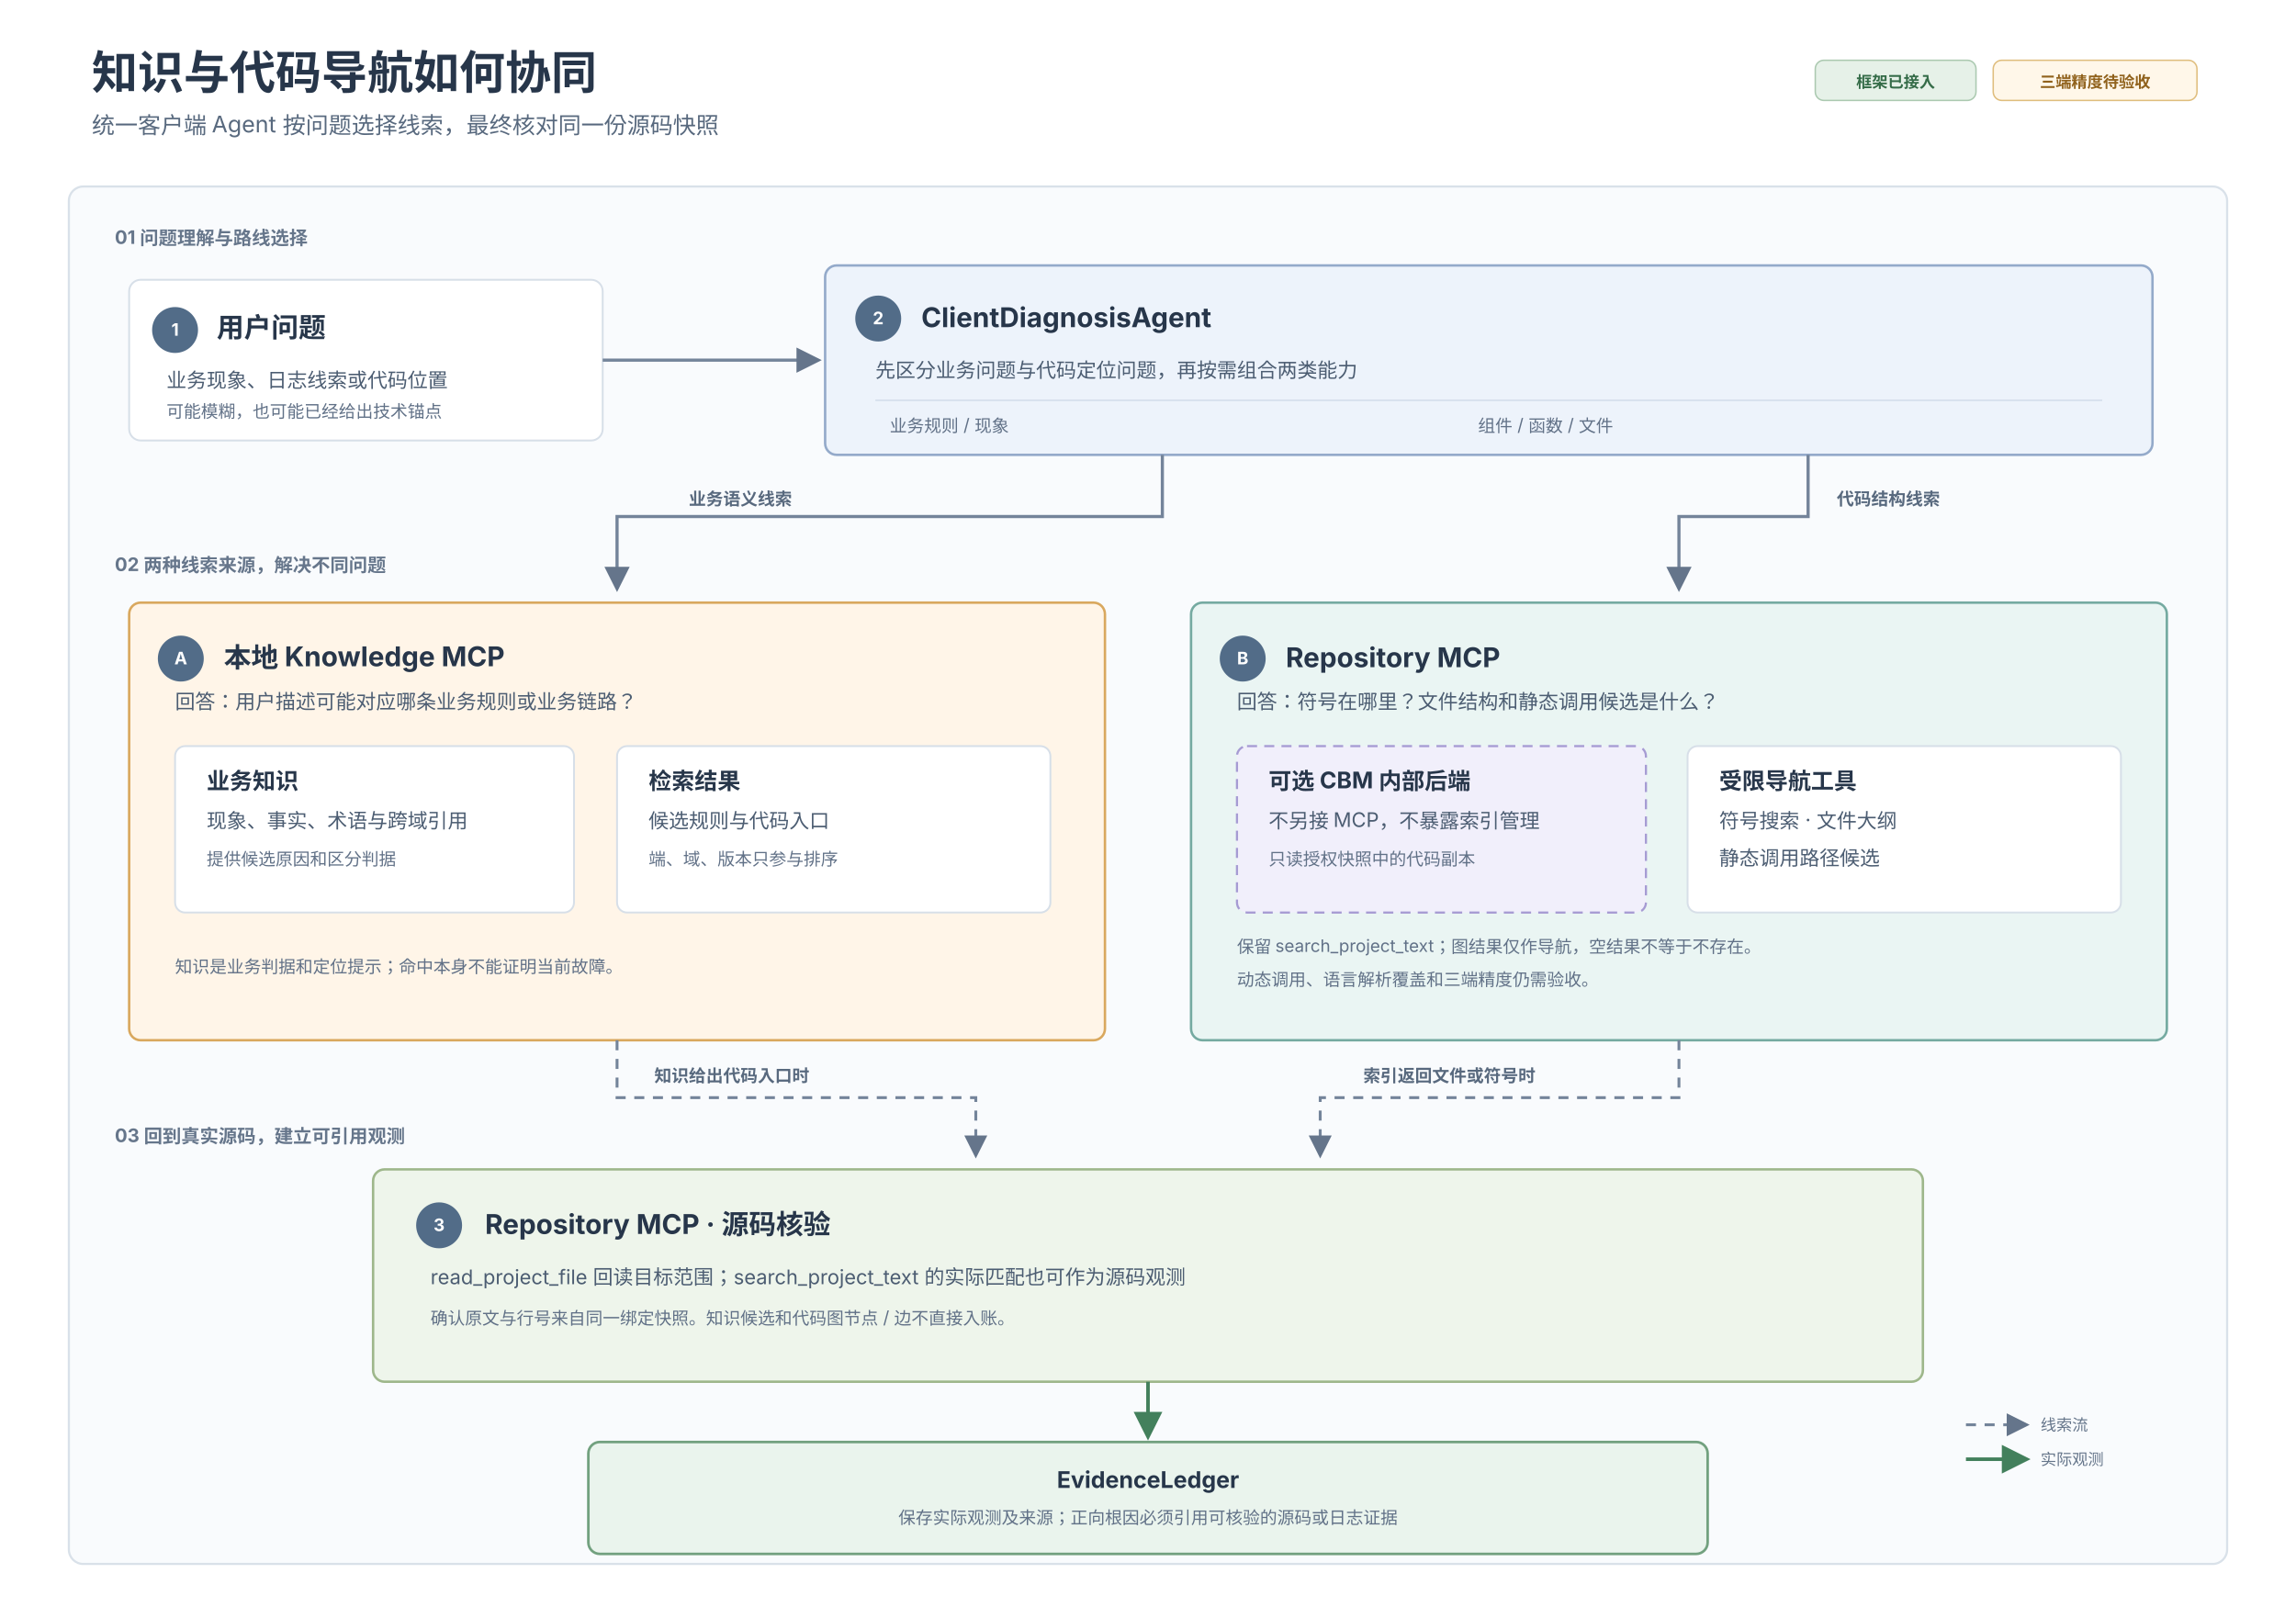
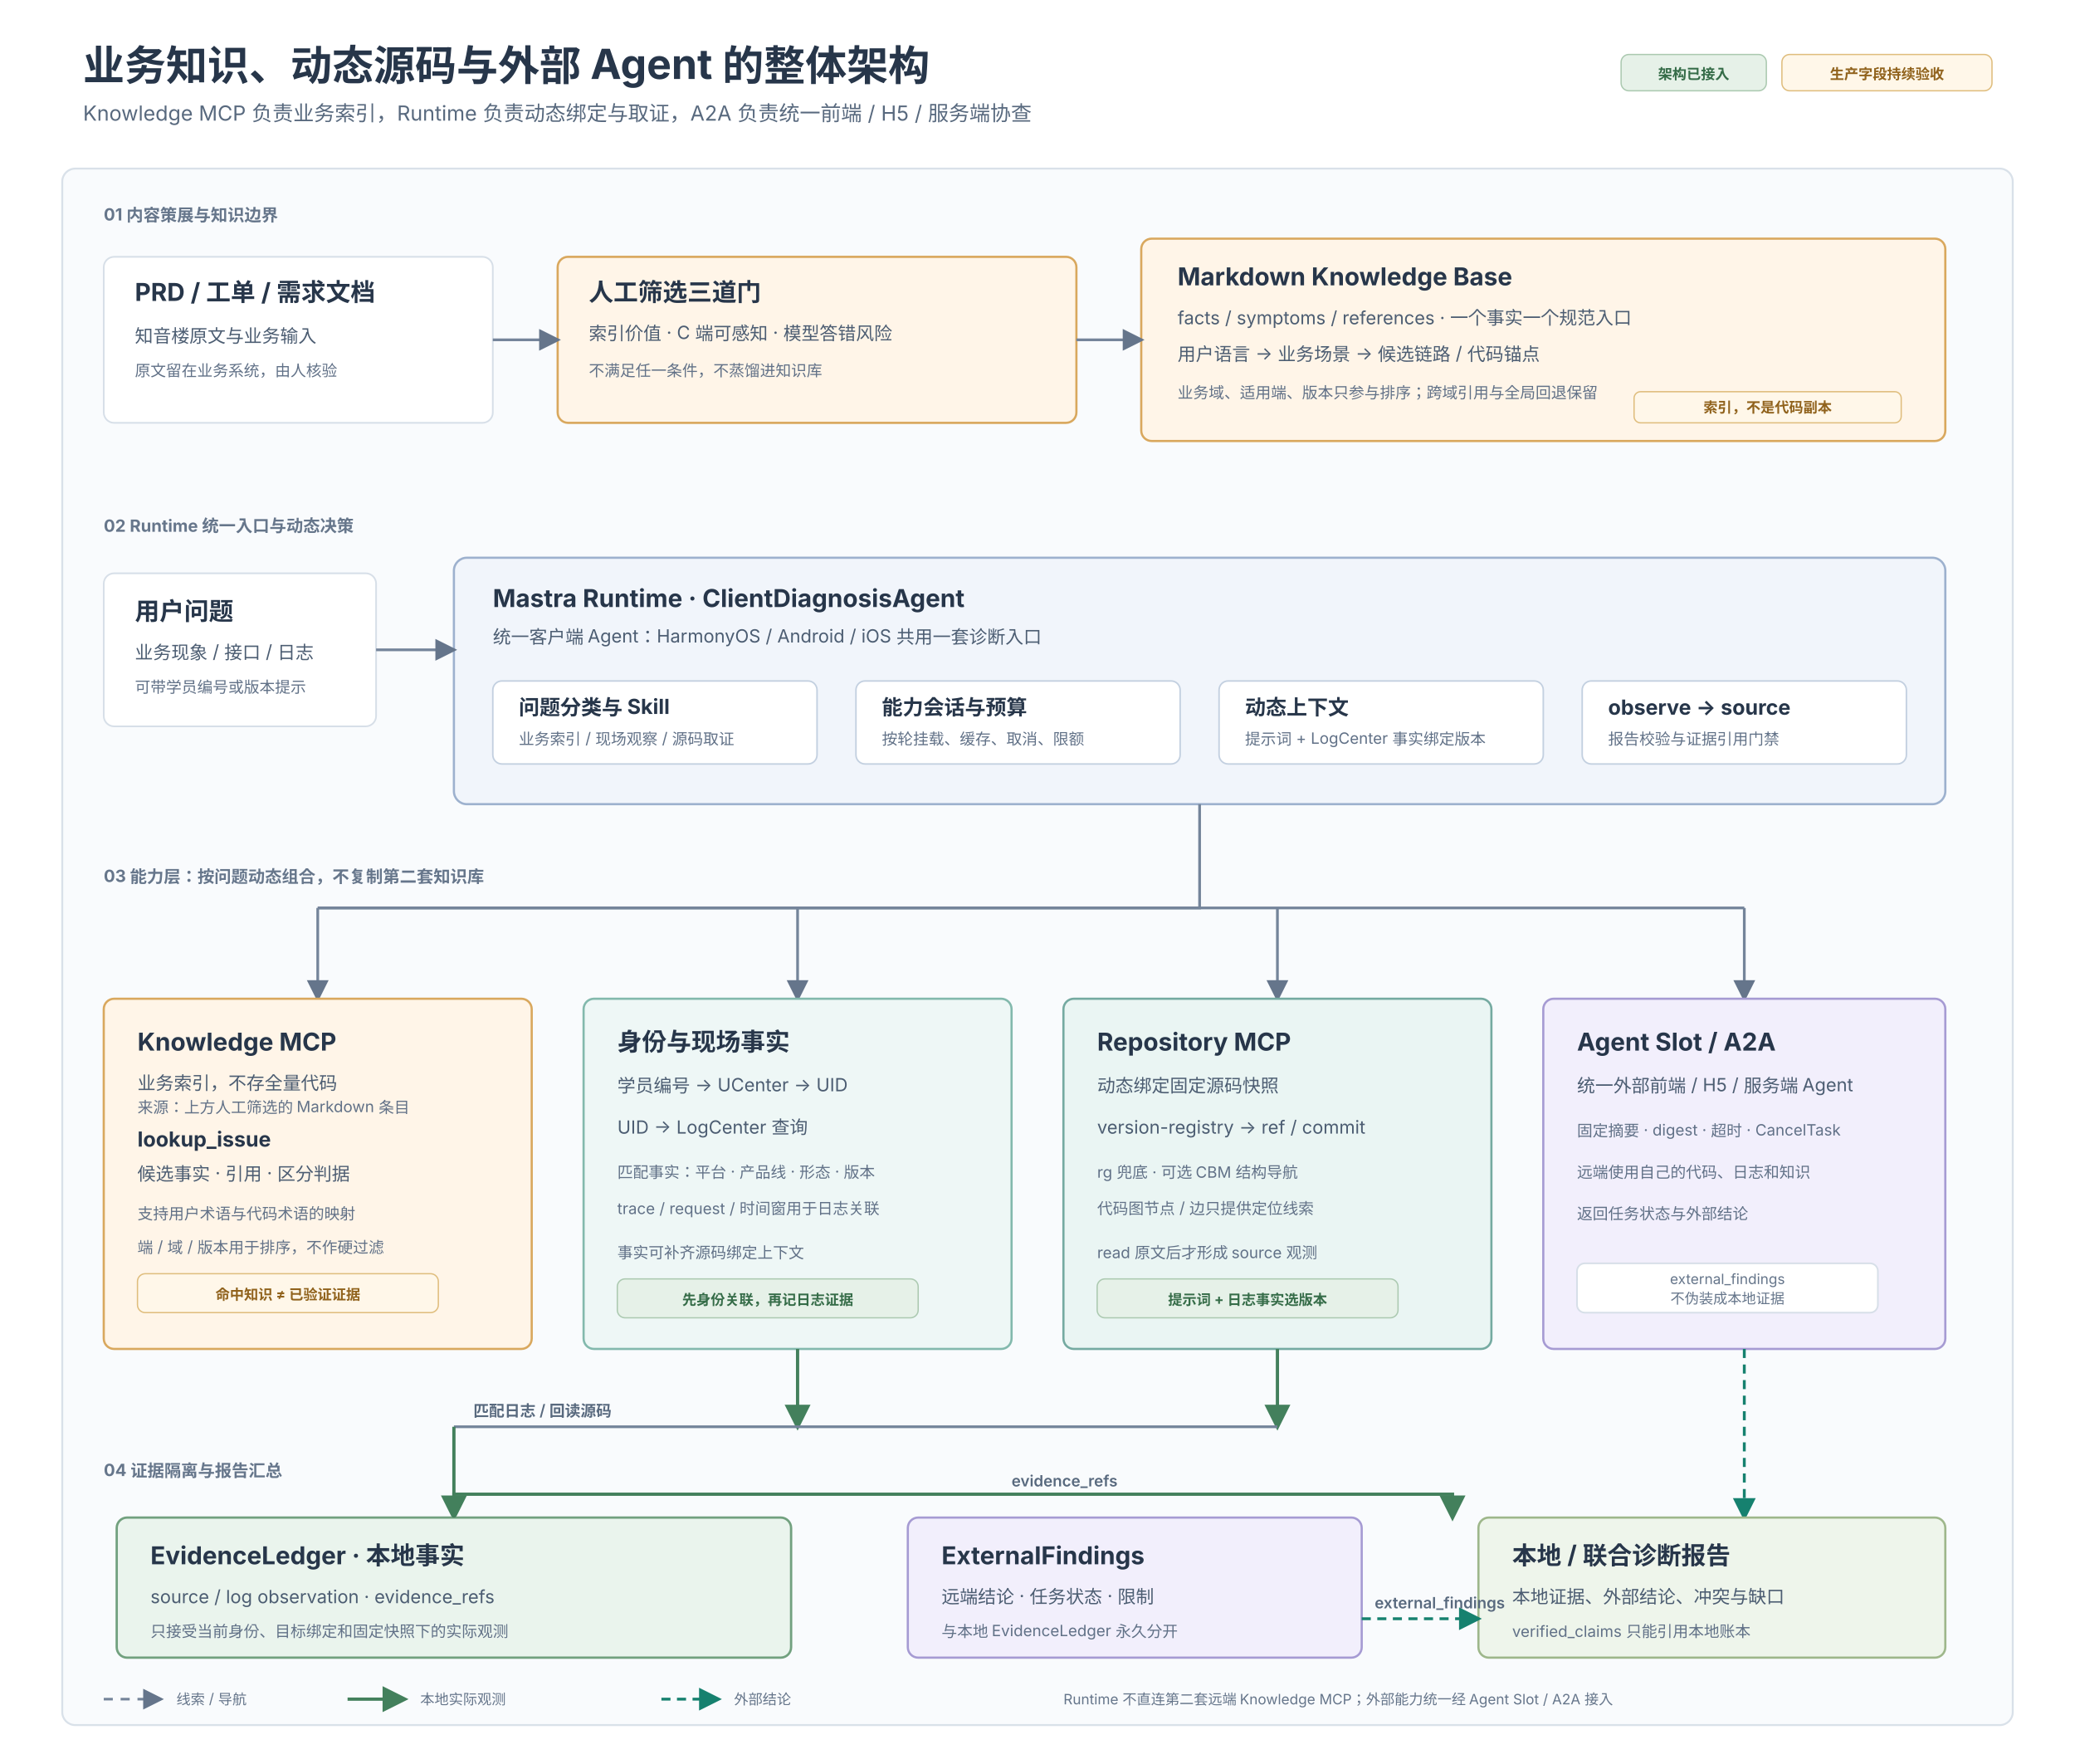
- <svg xmlns="http://www.w3.org/2000/svg" viewBox="0 0 1600 1120" role="img" aria-labelledby="title description">
+ <svg xmlns="http://www.w3.org/2000/svg" viewBox="0 0 1600 1360" role="img" aria-labelledby="title description">
  <defs>
    <marker id="arrow" viewBox="0 0 10 10" refX="8.5" refY="5" markerWidth="8" markerHeight="8" orient="auto">
      <path d="M 0 0 L 10 5 L 0 10 z" fill="#65758b" />
    </marker>
    <marker id="arrow-green" viewBox="0 0 10 10" refX="8.5" refY="5" markerWidth="8" markerHeight="8" orient="auto">
      <path d="M 0 0 L 10 5 L 0 10 z" fill="#43805c" />
+     </marker>
+     <marker id="arrow-teal" viewBox="0 0 10 10" refX="8.5" refY="5" markerWidth="8" markerHeight="8" orient="auto">
+       <path d="M 0 0 L 10 5 L 0 10 z" fill="#16816f" />
    </marker>
    <style>
      text { font-family: -apple-system, BlinkMacSystemFont, "PingFang SC", "Microsoft YaHei", sans-serif; fill: #27364a; }
      .title { font-size: 32px; font-weight: 700; }
      .subtitle { font-size: 16px; fill: #58697e; }
      .eyebrow { font-size: 13px; font-weight: 700; fill: #66768b; }
      .heading { font-size: 19px; font-weight: 700; }
      .heading-small { font-size: 16px; font-weight: 700; }
      .body { font-size: 14px; fill: #4c5d72; }
      .small { font-size: 12px; fill: #617187; }
      .tiny { font-size: 11px; fill: #65758a; }
      .frame { fill: #f9fbfd; stroke: #d9e1e9; stroke-width: 1.5; }
-       .runtime { fill: #edf3fb; stroke: #94aaca; stroke-width: 1.7; }
+       .runtime-frame { fill: #f1f5fb; stroke: #9db1ce; stroke-width: 1.7; }
      .knowledge { fill: #fff5e8; stroke: #d9a85e; stroke-width: 1.7; }
+       .observability { fill: #eef7f6; stroke: #83b9ad; stroke-width: 1.7; }
      .code { fill: #eaf5f3; stroke: #75aaa1; stroke-width: 1.7; }
-       .index { fill: #f1effb; stroke: #a69bd3; stroke-width: 1.5; stroke-dasharray: 7 5; }
+       .external { fill: #f2effc; stroke: #a69bd3; stroke-width: 1.7; }
      .source { fill: #eef5eb; stroke: #9eb78b; stroke-width: 1.7; }
      .ledger { fill: #eaf4ed; stroke: #72a17f; stroke-width: 1.8; }
      .white { fill: #fff; stroke: #d7dfe8; stroke-width: 1.3; }
-       .route { fill: none; stroke: #74849a; stroke-width: 2.2; marker-end: url(#arrow); }
-       .hint-route { fill: none; stroke: #74849a; stroke-width: 2; stroke-dasharray: 7 6; marker-end: url(#arrow); }
+       .mini { fill: #fff; stroke: #c3d0e0; stroke-width: 1.2; }
+       .route { fill: none; stroke: #74849a; stroke-width: 2.1; marker-end: url(#arrow); }
+       .route-dashed { fill: none; stroke: #74849a; stroke-width: 2; stroke-dasharray: 7 6; marker-end: url(#arrow); }
+       .bus { fill: none; stroke: #74849a; stroke-width: 2.1; }
      .evidence-route { fill: none; stroke: #43805c; stroke-width: 2.5; marker-end: url(#arrow-green); }
+       .external-route { fill: none; stroke: #16816f; stroke-width: 2.2; stroke-dasharray: 7 5; marker-end: url(#arrow-teal); }
      .route-label { font-size: 12px; font-weight: 600; fill: #58697e; }
      .tag { fill: #e6f1e8; stroke: #abc9b0; }
      .tag-text { font-size: 11px; font-weight: 700; fill: #356c48; }
      .tag-outline { fill: #fff7e9; stroke: #dfbd7d; }
      .tag-outline-text { font-size: 11px; font-weight: 700; fill: #90621c; }
-       .number { fill: #526c88; }
-       .number-text { font-size: 12px; font-weight: 700; fill: #fff; }
    </style>
  </defs>
-   <rect width="1600" height="1120" fill="#fff" />
-   <text x="64" y="62" class="title">知识与代码导航如何协同</text>
-   <text x="64" y="93" class="subtitle">统一客户端 Agent 按问题选择线索，最终核对同一份源码快照</text>
-   <g transform="translate(1265 42)">
+   <rect width="1600" height="1360" fill="#fff" />
+   <text x="64" y="62" class="title">业务知识、动态源码与外部 Agent 的整体架构</text>
+   <text x="64" y="93" class="subtitle">Knowledge MCP 负责业务索引，Runtime 负责动态绑定与取证，A2A 负责统一前端 / H5 / 服务端协查</text>
+   <g transform="translate(1250 42)">
    <rect width="112" height="28" rx="6" class="tag" />
-     <text x="56" y="19" text-anchor="middle" class="tag-text">框架已接入</text>
-     <rect x="124" width="142" height="28" rx="6" class="tag-outline" />
-     <text x="195" y="19" text-anchor="middle" class="tag-outline-text">三端精度待验收</text>
+     <text x="56" y="19" text-anchor="middle" class="tag-text">架构已接入</text>
+     <rect x="124" width="162" height="28" rx="6" class="tag-outline" />
+     <text x="205" y="19" text-anchor="middle" class="tag-outline-text">生产字段持续验收</text>
  </g>
-   <rect x="48" y="130" width="1504" height="960" rx="10" class="frame" />
-   <text x="80" y="170" class="eyebrow">01  问题理解与路线选择</text>
-   <rect x="90" y="195" width="330" height="112" rx="8" class="white" />
-   <circle cx="122" cy="230" r="16" class="number" />
-   <text x="122" y="234" text-anchor="middle" class="number-text">1</text>
-   <text x="151" y="235" class="heading">用户问题</text>
-   <text x="116" y="270" class="body">业务现象、日志线索或代码位置</text>
-   <text x="116" y="291" class="small">可能模糊，也可能已经给出技术锚点</text>
-   <path d="M 420 251 H 570" class="route" />
-   <rect x="575" y="185" width="925" height="132" rx="8" class="runtime" />
-   <circle cx="612" cy="222" r="16" class="number" />
-   <text x="612" y="226" text-anchor="middle" class="number-text">2</text>
-   <text x="642" y="228" class="heading">ClientDiagnosisAgent</text>
-   <text x="610" y="263" class="body">先区分业务问题与代码定位问题，再按需组合两类能力</text>
-   <line x1="610" y1="279" x2="1465" y2="279" stroke="#d3ddeb" stroke-width="1" />
-   <text x="620" y="301" class="small">业务规则 / 现象</text>
-   <text x="1030" y="301" class="small">组件 / 函数 / 文件</text>
-   <path d="M 810 317 V 360 H 430 V 410" class="route" />
-   <text x="480" y="352" class="route-label">业务语义线索</text>
-   <path d="M 1260 317 V 360 H 1170 V 410" class="route" />
-   <text x="1280" y="352" class="route-label">代码结构线索</text>
-   <text x="80" y="398" class="eyebrow">02  两种线索来源，解决不同问题</text>
-   <rect x="90" y="420" width="680" height="305" rx="8" class="knowledge" />
-   <circle cx="126" cy="459" r="16" class="number" />
-   <text x="126" y="463" text-anchor="middle" class="number-text">A</text>
-   <text x="156" y="465" class="heading">本地 Knowledge MCP</text>
-   <text x="122" y="494" class="body">回答：用户描述可能对应哪条业务规则或业务链路？</text>
-   <rect x="122" y="520" width="278" height="116" rx="7" class="white" />
-   <text x="144" y="550" class="heading-small">业务知识</text>
-   <text x="144" y="577" class="body">现象、事实、术语与跨域引用</text>
-   <text x="144" y="603" class="small">提供候选原因和区分判据</text>
-   <rect x="430" y="520" width="302" height="116" rx="7" class="white" />
-   <text x="452" y="550" class="heading-small">检索结果</text>
-   <text x="452" y="577" class="body">候选规则与代码入口</text>
-   <text x="452" y="603" class="small">端、域、版本只参与排序</text>
-   <text x="122" y="678" class="small">知识是业务判据和定位提示；命中本身不能证明当前故障。</text>
-   <rect x="830" y="420" width="680" height="305" rx="8" class="code" />
-   <circle cx="866" cy="459" r="16" class="number" />
-   <text x="866" y="463" text-anchor="middle" class="number-text">B</text>
-   <text x="896" y="465" class="heading">Repository MCP</text>
-   <text x="862" y="494" class="body">回答：符号在哪里？文件结构和静态调用候选是什么？</text>
-   <rect x="862" y="520" width="285" height="116" rx="7" class="index" />
-   <text x="884" y="550" class="heading-small">可选 CBM 内部后端</text>
-   <text x="884" y="577" class="body">不另接 MCP，不暴露索引管理</text>
-   <text x="884" y="603" class="small">只读授权快照中的代码副本</text>
-   <rect x="1176" y="520" width="302" height="116" rx="7" class="white" />
-   <text x="1198" y="550" class="heading-small">受限导航工具</text>
-   <text x="1198" y="577" class="body">符号搜索 · 文件大纲</text>
-   <text x="1198" y="603" class="body">静态调用路径候选</text>
-   <text x="862" y="664" class="small">保留 search_project_text；图结果仅作导航，空结果不等于不存在。</text>
-   <text x="862" y="687" class="small">动态调用、语言解析覆盖和三端精度仍需验收。</text>
-   <path d="M 430 725 V 765 H 680 V 805" class="hint-route" />
-   <text x="456" y="754" class="route-label">知识给出代码入口时</text>
-   <path d="M 1170 725 V 765 H 920 V 805" class="hint-route" />
-   <text x="950" y="754" class="route-label">索引返回文件或符号时</text>
-   <text x="80" y="796" class="eyebrow">03  回到真实源码，建立可引用观测</text>
-   <rect x="260" y="815" width="1080" height="148" rx="8" class="source" />
-   <circle cx="306" cy="854" r="16" class="number" />
-   <text x="306" y="858" text-anchor="middle" class="number-text">3</text>
-   <text x="338" y="860" class="heading">Repository MCP · 源码核验</text>
-   <text x="300" y="895" class="body">read_project_file 回读目标范围；search_project_text 的实际匹配也可作为源码观测</text>
-   <text x="300" y="923" class="small">确认原文与行号来自同一绑定快照。知识候选和代码图节点 / 边不直接入账。</text>
-   <path d="M 800 963 V 1001" class="evidence-route" />
-   <rect x="410" y="1005" width="780" height="78" rx="8" class="ledger" />
-   <text x="800" y="1037" text-anchor="middle" class="heading-small">EvidenceLedger</text>
-   <text x="800" y="1062" text-anchor="middle" class="small">保存实际观测及来源；正向根因必须引用可核验的源码或日志证据</text>
-   <g transform="translate(1370 993)">
-     <line x1="0" y1="0" x2="42" y2="0" class="hint-route" />
-     <text x="52" y="4" class="tiny">线索流</text>
-     <line x1="0" y1="24" x2="42" y2="24" class="evidence-route" />
-     <text x="52" y="28" class="tiny">实际观测</text>
+   <rect x="48" y="130" width="1504" height="1200" rx="10" class="frame" />
+   <text x="80" y="170" class="eyebrow">01  内容策展与知识边界</text>
+   <rect x="80" y="198" width="300" height="128" rx="8" class="white" />
+   <text x="104" y="232" class="heading">PRD / 工单 / 需求文档</text>
+   <text x="104" y="264" class="body">知音楼原文与业务输入</text>
+   <text x="104" y="290" class="small">原文留在业务系统，由人核验</text>
+   <rect x="430" y="198" width="400" height="128" rx="8" class="knowledge" />
+   <text x="454" y="232" class="heading">人工筛选三道门</text>
+   <text x="454" y="262" class="body">索引价值 · C 端可感知 · 模型答错风险</text>
+   <text x="454" y="290" class="small">不满足任一条件，不蒸馏进知识库</text>
+   <rect x="880" y="184" width="620" height="156" rx="8" class="knowledge" />
+   <text x="908" y="220" class="heading">Markdown Knowledge Base</text>
+   <text x="908" y="250" class="body">facts / symptoms / references · 一个事实一个规范入口</text>
+   <text x="908" y="278" class="body">用户语言 → 业务场景 → 候选链路 / 代码锚点</text>
+   <text x="908" y="307" class="small">业务域、适用端、版本只参与排序；跨域引用与全局回退保留</text>
+   <rect x="1260" y="302" width="206" height="24" rx="5" class="tag-outline" />
+   <text x="1363" y="318" text-anchor="middle" class="tag-outline-text">索引，不是代码副本</text>
+   <path d="M 380 262 H 430" class="route" />
+   <path d="M 830 262 H 880" class="route" />
+   <text x="80" y="410" class="eyebrow">02  Runtime 统一入口与动态决策</text>
+   <rect x="80" y="442" width="210" height="118" rx="8" class="white" />
+   <text x="104" y="478" class="heading">用户问题</text>
+   <text x="104" y="508" class="body">业务现象 / 接口 / 日志</text>
+   <text x="104" y="534" class="small">可带学员编号或版本提示</text>
+   <rect x="350" y="430" width="1150" height="190" rx="10" class="runtime-frame" />
+   <text x="380" y="468" class="heading">Mastra Runtime · ClientDiagnosisAgent</text>
+   <text x="380" y="496" class="body">统一客户端 Agent：HarmonyOS / Android / iOS 共用一套诊断入口</text>
+   <rect x="380" y="525" width="250" height="64" rx="7" class="mini" />
+   <text x="400" y="551" class="heading-small">问题分类与 Skill</text>
+   <text x="400" y="574" class="small">业务索引 / 现场观察 / 源码取证</text>
+   <rect x="660" y="525" width="250" height="64" rx="7" class="mini" />
+   <text x="680" y="551" class="heading-small">能力会话与预算</text>
+   <text x="680" y="574" class="small">按轮挂载、缓存、取消、限额</text>
+   <rect x="940" y="525" width="250" height="64" rx="7" class="mini" />
+   <text x="960" y="551" class="heading-small">动态上下文</text>
+   <text x="960" y="574" class="small">提示词 + LogCenter 事实绑定版本</text>
+   <rect x="1220" y="525" width="250" height="64" rx="7" class="mini" />
+   <text x="1240" y="551" class="heading-small">observe → source</text>
+   <text x="1240" y="574" class="small">报告校验与证据引用门禁</text>
+   <path d="M 290 501 H 350" class="route" />
+   <text x="80" y="680" class="eyebrow">03  能力层：按问题动态组合，不复制第二套知识库</text>
+   <path d="M 925 620 V 700 H 245" class="bus" />
+   <path d="M 245 700 H 1345" class="bus" />
+   <path d="M 615 700 V 770" class="route" />
+   <path d="M 985 700 V 770" class="route" />
+   <path d="M 1345 700 V 770" class="route" />
+   <path d="M 245 700 V 770" class="route" />
+   <rect x="80" y="770" width="330" height="270" rx="8" class="knowledge" />
+   <text x="106" y="810" class="heading">Knowledge MCP</text>
+   <text x="106" y="840" class="body">业务索引，不存全量代码</text>
+   <text x="106" y="858" class="small">来源：上方人工筛选的 Markdown 条目</text>
+   <text x="106" y="884" class="heading-small">lookup_issue</text>
+   <text x="106" y="910" class="body">候选事实 · 引用 · 区分判据</text>
+   <text x="106" y="940" class="small">支持用户术语与代码术语的映射</text>
+   <text x="106" y="966" class="small">端 / 域 / 版本用于排序，不作硬过滤</text>
+   <rect x="106" y="982" width="232" height="30" rx="6" class="tag-outline" />
+   <text x="222" y="1002" text-anchor="middle" class="tag-outline-text">命中知识 ≠ 已验证证据</text>
+   <rect x="450" y="770" width="330" height="270" rx="8" class="observability" />
+   <text x="476" y="810" class="heading">身份与现场事实</text>
+   <text x="476" y="842" class="body">学员编号 → UCenter → UID</text>
+   <text x="476" y="874" class="body">UID → LogCenter 查询</text>
+   <text x="476" y="908" class="small">匹配事实：平台 · 产品线 · 形态 · 版本</text>
+   <text x="476" y="936" class="small">trace / request / 时间窗用于日志关联</text>
+   <text x="476" y="970" class="small">事实可补齐源码绑定上下文</text>
+   <rect x="476" y="986" width="232" height="30" rx="6" class="tag" />
+   <text x="592" y="1006" text-anchor="middle" class="tag-text">先身份关联，再记日志证据</text>
+   <rect x="820" y="770" width="330" height="270" rx="8" class="code" />
+   <text x="846" y="810" class="heading">Repository MCP</text>
+   <text x="846" y="842" class="body">动态绑定固定源码快照</text>
+   <text x="846" y="874" class="body">version-registry → ref / commit</text>
+   <text x="846" y="908" class="small">rg 兜底 · 可选 CBM 结构导航</text>
+   <text x="846" y="936" class="small">代码图节点 / 边只提供定位线索</text>
+   <text x="846" y="970" class="small">read 原文后才形成 source 观测</text>
+   <rect x="846" y="986" width="232" height="30" rx="6" class="tag" />
+   <text x="962" y="1006" text-anchor="middle" class="tag-text">提示词 + 日志事实选版本</text>
+   <rect x="1190" y="770" width="310" height="270" rx="8" class="external" />
+   <text x="1216" y="810" class="heading">Agent Slot / A2A</text>
+   <text x="1216" y="842" class="body">统一外部前端 / H5 / 服务端 Agent</text>
+   <text x="1216" y="876" class="small">固定摘要 · digest · 超时 · CancelTask</text>
+   <text x="1216" y="908" class="small">远端使用自己的代码、日志和知识</text>
+   <text x="1216" y="940" class="small">返回任务状态与外部结论</text>
+   <rect x="1216" y="974" width="232" height="38" rx="6" class="white" />
+   <text x="1332" y="990" text-anchor="middle" class="tiny">external_findings</text>
+   <text x="1332" y="1005" text-anchor="middle" class="tiny">不伪装成本地证据</text>
+   <path d="M 615 1040 V 1100" class="evidence-route" />
+   <path d="M 985 1040 V 1100" class="evidence-route" />
+   <path d="M 350 1100 H 985" class="bus" />
+   <path d="M 350 1100 V 1170" class="evidence-route" />
+   <text x="365" y="1092" class="route-label">匹配日志 / 回读源码</text>
+   <path d="M 1345 1040 V 1170" class="external-route" />
+   <text x="80" y="1138" class="eyebrow">04  证据隔离与报告汇总</text>
+   <rect x="90" y="1170" width="520" height="108" rx="8" class="ledger" />
+   <text x="116" y="1206" class="heading">EvidenceLedger · 本地事实</text>
+   <text x="116" y="1236" class="body">source / log observation · evidence_refs</text>
+   <text x="116" y="1262" class="small">只接受当前身份、目标绑定和固定快照下的实际观测</text>
+   <rect x="700" y="1170" width="350" height="108" rx="8" class="external" />
+   <text x="726" y="1206" class="heading">ExternalFindings</text>
+   <text x="726" y="1236" class="body">远端结论 · 任务状态 · 限制</text>
+   <text x="726" y="1262" class="small">与本地 EvidenceLedger 永久分开</text>
+   <rect x="1140" y="1170" width="360" height="108" rx="8" class="source" />
+   <text x="1166" y="1206" class="heading">本地 / 联合诊断报告</text>
+   <text x="1166" y="1236" class="body">本地证据、外部结论、冲突与缺口</text>
+   <text x="1166" y="1262" class="small">verified_claims 只能引用本地账本</text>
+   <path d="M 350 1170 V 1152 H 1120 V 1170" class="evidence-route" />
+   <text x="780" y="1146" class="route-label">evidence_refs</text>
+   <path d="M 1050 1248 H 1140" class="external-route" />
+   <text x="1060" y="1240" class="route-label">external_findings</text>
+   <g transform="translate(80 1310)">
+     <line x1="0" y1="0" x2="44" y2="0" class="route-dashed" />
+     <text x="56" y="4" class="tiny">线索 / 导航</text>
+     <line x1="188" y1="0" x2="232" y2="0" class="evidence-route" />
+     <text x="244" y="4" class="tiny">本地实际观测</text>
+     <line x1="430" y1="0" x2="474" y2="0" class="external-route" />
+     <text x="486" y="4" class="tiny">外部结论</text>
+     <text x="740" y="4" class="tiny">Runtime 不直连第二套远端 Knowledge MCP；外部能力统一经 Agent Slot / A2A 接入</text>
  </g>
</svg>
